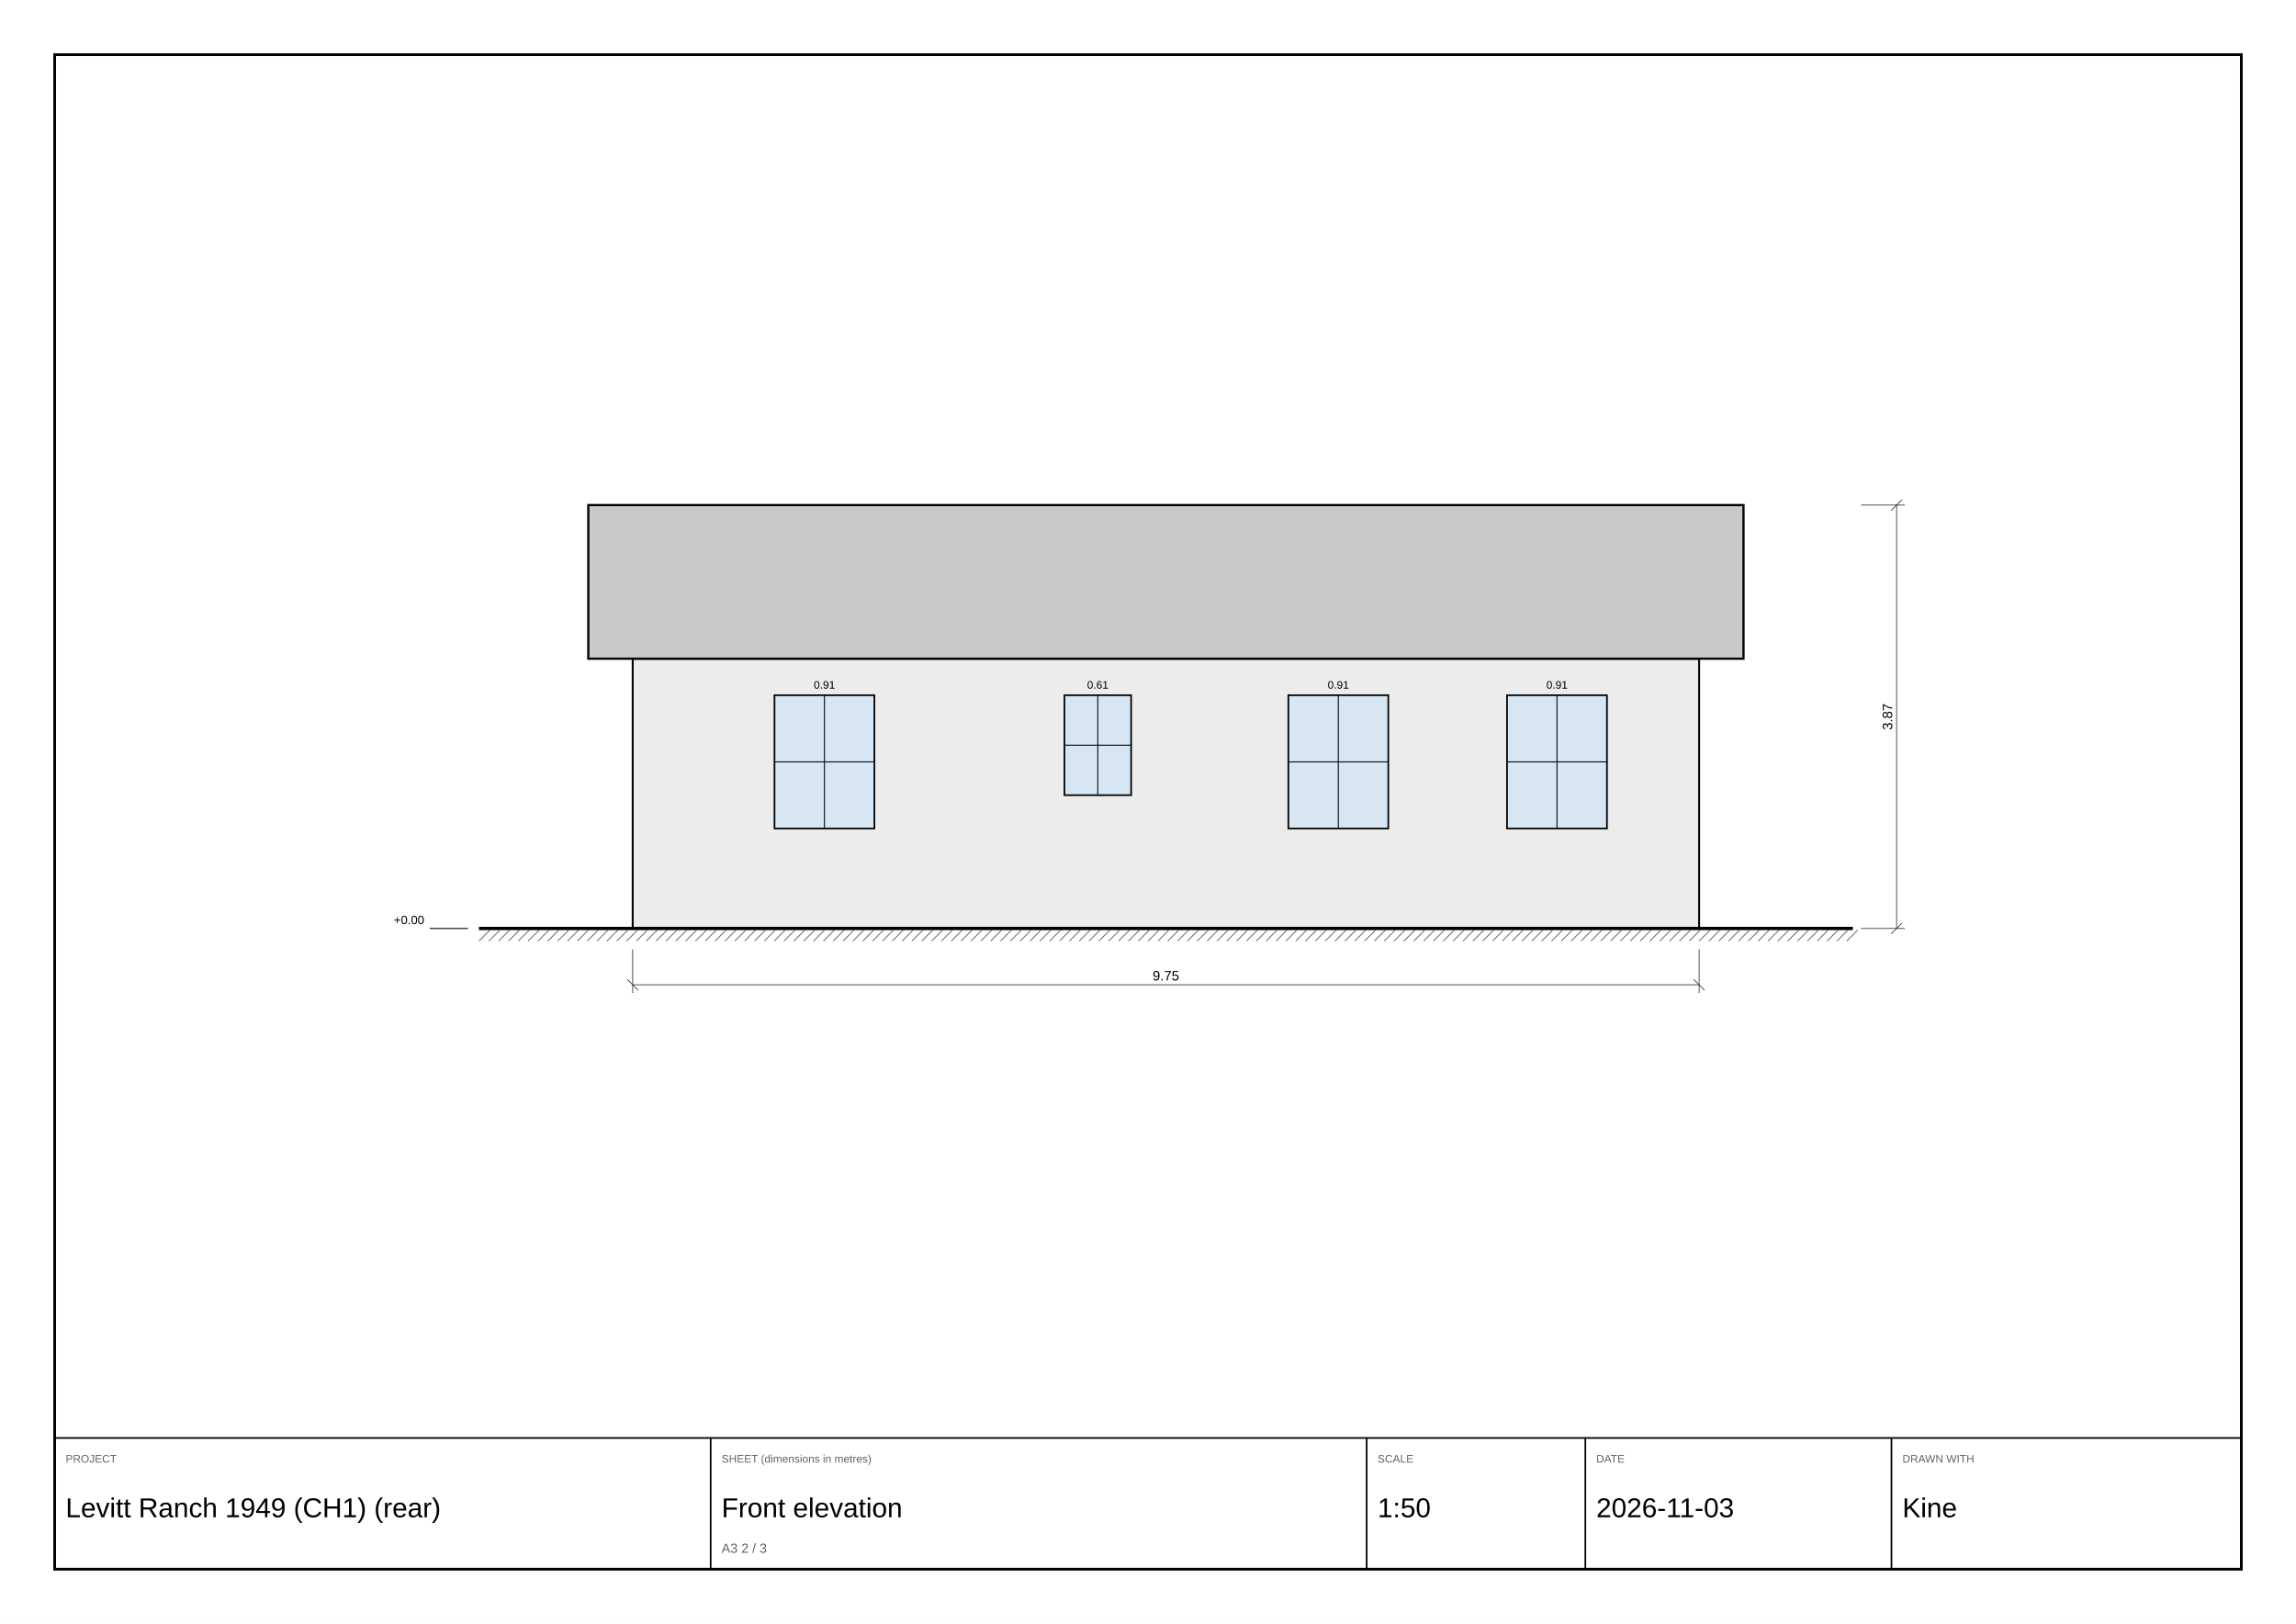
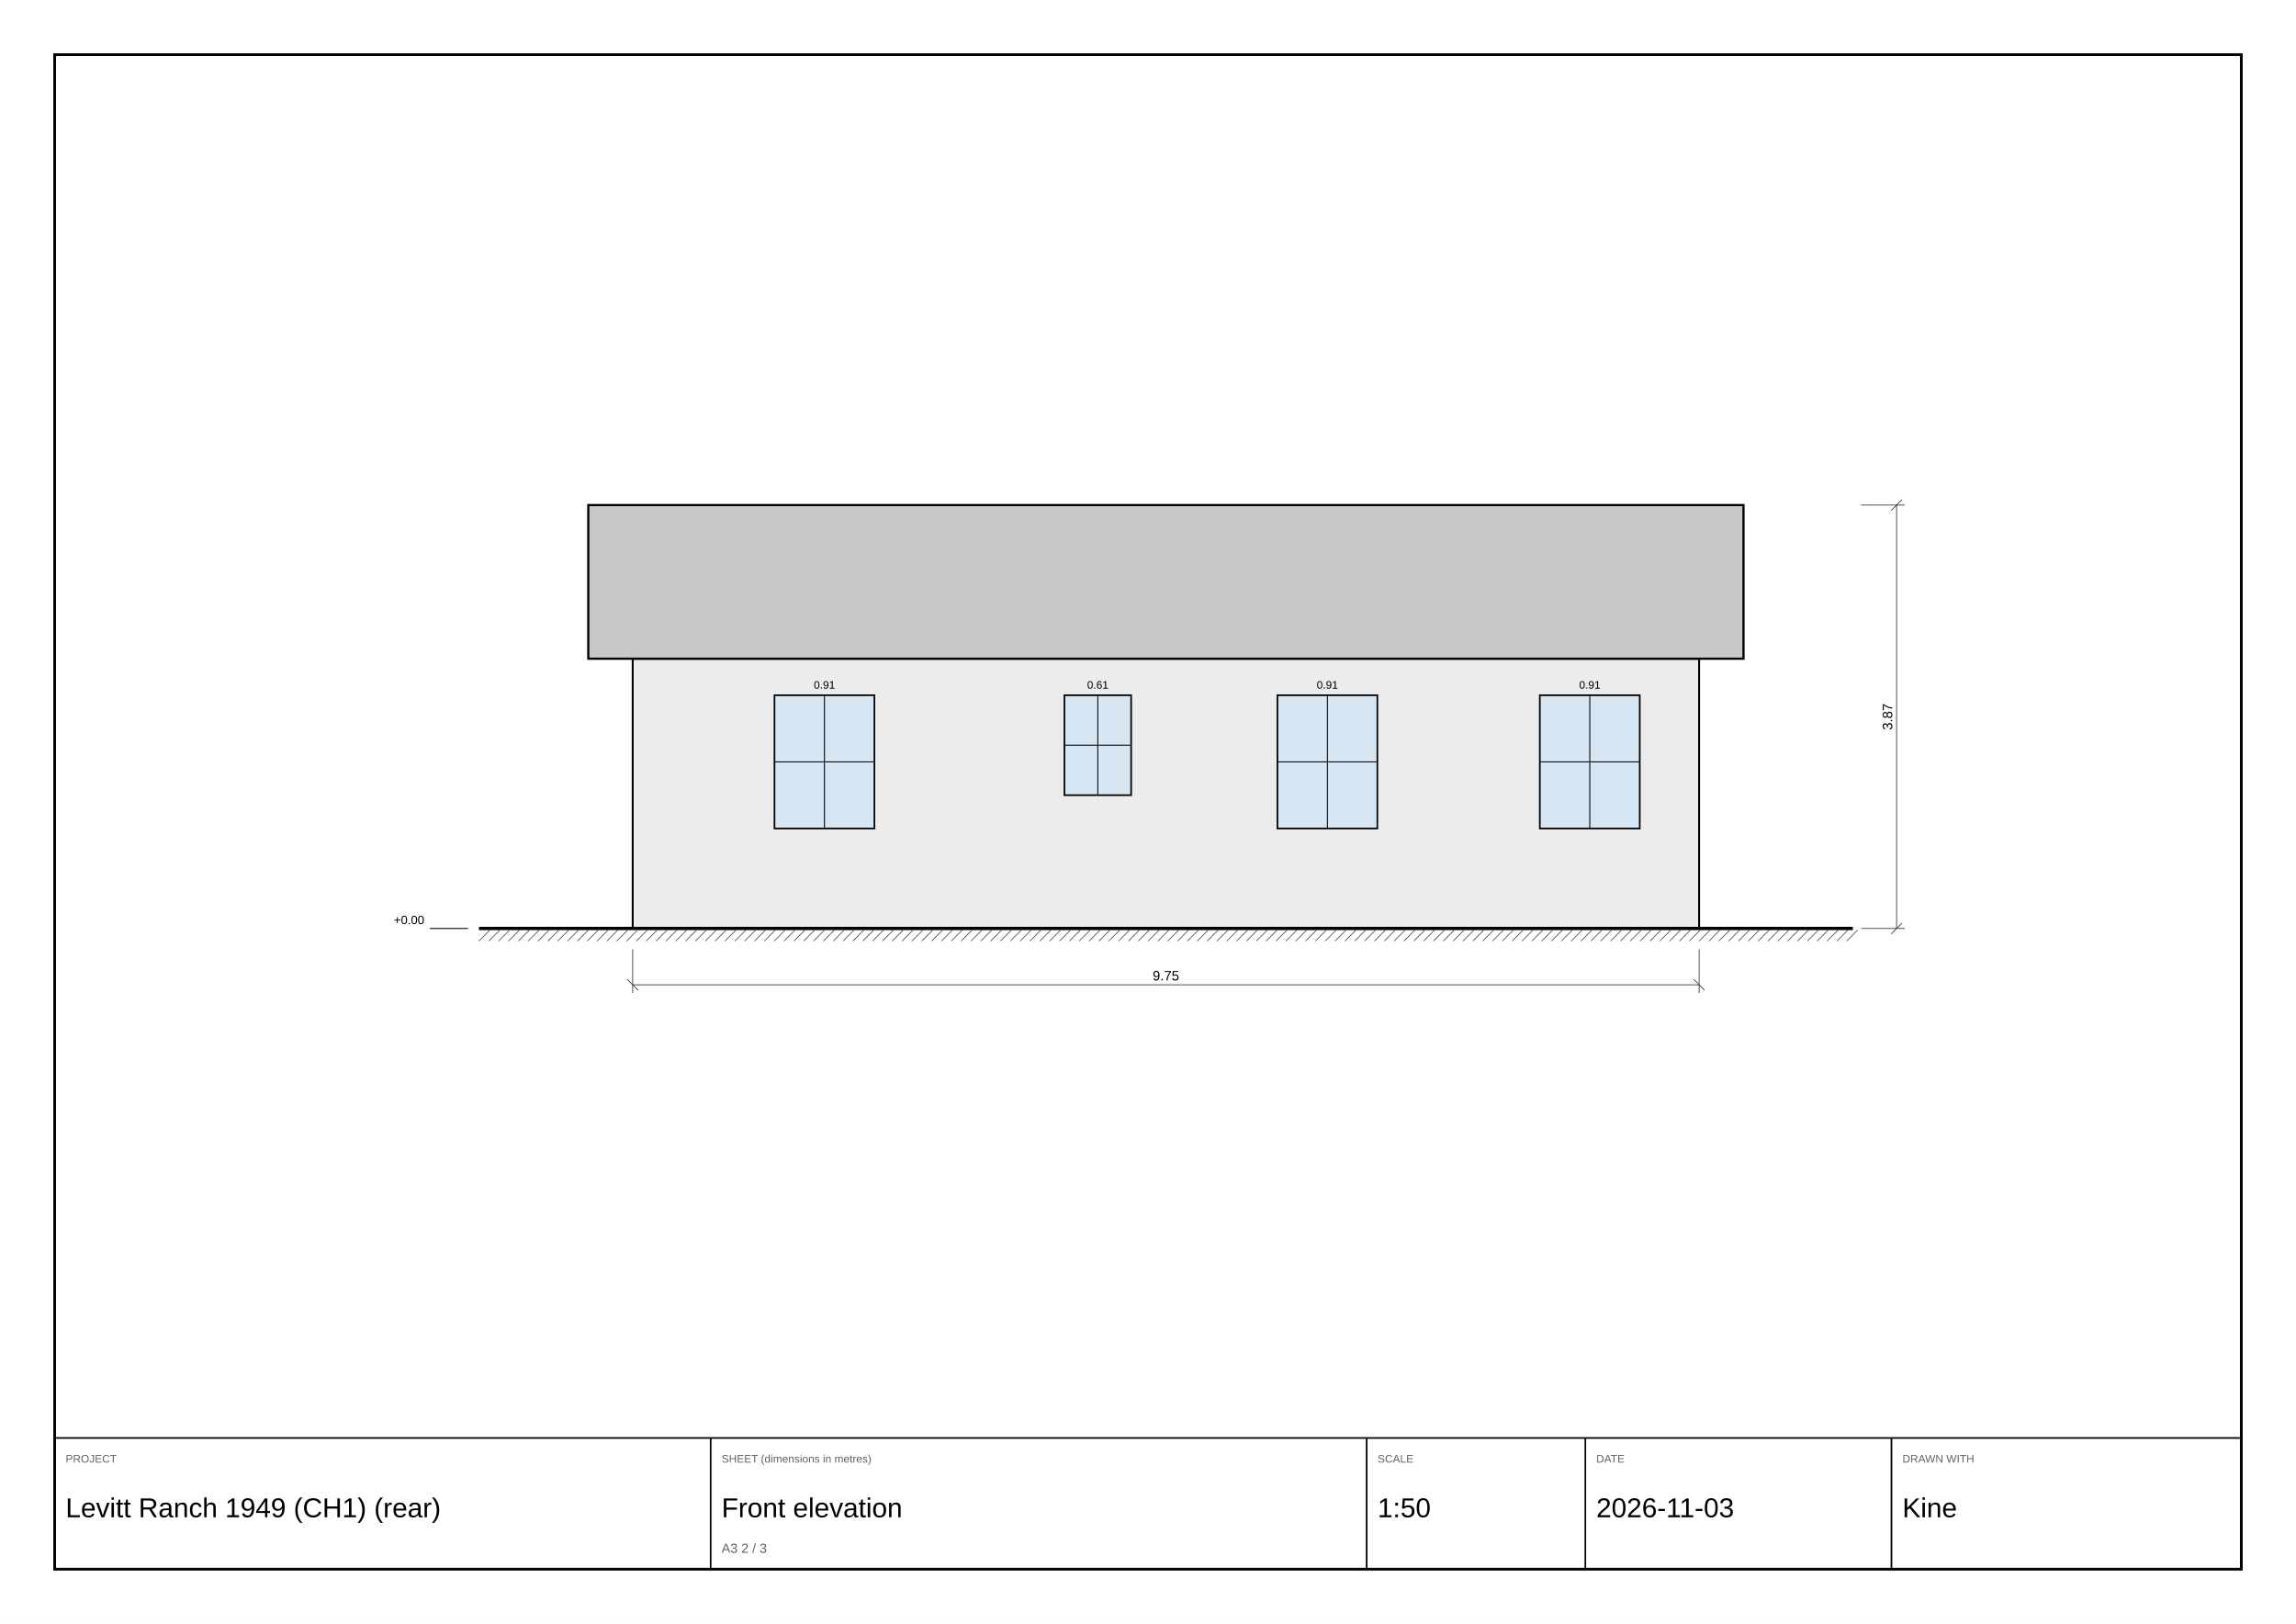
<svg xmlns="http://www.w3.org/2000/svg" width="420.0mm" height="297.0mm" viewBox="0 0 420.0 297.0">
  <rect x="0" y="0" width="420.0" height="297.0" fill="#ffffff" />
  <g id="sheet" data-paper="A3" data-scale="1:50" data-denom="50" data-mm-per-m="20.0" data-units="mm">
    <polygon class="elev-wall" data-room="r1" points="115.735,120.474 310.815,120.474 310.815,169.814 115.735,169.814" fill="#ececec" stroke="#000000" stroke-width="0.35" stroke-linejoin="miter" />
-     <polygon class="elev-window" data-id="o4" data-kind="window" data-room="r1" points="275.675,127.154 293.955,127.154 293.955,151.534 275.675,151.534" fill="#d6e6f2" stroke="#000000" stroke-width="0.3" stroke-linejoin="miter" />
-     <line class="window" data-id="o4" data-kind="window" data-room="r1" x1="284.815" y1="127.154" x2="284.815" y2="151.534" stroke="#000000" stroke-width="0.18" />
-     <line class="window" data-id="o4" data-kind="window" data-room="r1" x1="275.675" y1="139.344" x2="293.955" y2="139.344" stroke="#000000" stroke-width="0.18" />
-     <text class="dim-text" data-kind="width" data-id="o4" x="284.815" y="125.954" font-family="Arial, Helvetica, sans-serif" font-size="2.0" text-anchor="middle" fill="#000000">0.91</text>
-     <polygon class="elev-window" data-id="o5" data-kind="window" data-room="r1" points="235.675,127.154 253.955,127.154 253.955,151.534 235.675,151.534" fill="#d6e6f2" stroke="#000000" stroke-width="0.3" stroke-linejoin="miter" />
-     <line class="window" data-id="o5" data-kind="window" data-room="r1" x1="244.815" y1="127.154" x2="244.815" y2="151.534" stroke="#000000" stroke-width="0.18" />
-     <line class="window" data-id="o5" data-kind="window" data-room="r1" x1="235.675" y1="139.344" x2="253.955" y2="139.344" stroke="#000000" stroke-width="0.18" />
-     <text class="dim-text" data-kind="width" data-id="o5" x="244.815" y="125.954" font-family="Arial, Helvetica, sans-serif" font-size="2.0" text-anchor="middle" fill="#000000">0.91</text>
+     <polygon class="elev-window" data-id="o4" data-kind="window" data-room="r1" points="281.675,127.154 299.955,127.154 299.955,151.534 281.675,151.534" fill="#d6e6f2" stroke="#000000" stroke-width="0.3" stroke-linejoin="miter" />
+     <line class="window" data-id="o4" data-kind="window" data-room="r1" x1="290.815" y1="127.154" x2="290.815" y2="151.534" stroke="#000000" stroke-width="0.18" />
+     <line class="window" data-id="o4" data-kind="window" data-room="r1" x1="281.675" y1="139.344" x2="299.955" y2="139.344" stroke="#000000" stroke-width="0.18" />
+     <text class="dim-text" data-kind="width" data-id="o4" x="290.815" y="125.954" font-family="Arial, Helvetica, sans-serif" font-size="2.0" text-anchor="middle" fill="#000000">0.91</text>
+     <polygon class="elev-window" data-id="o5" data-kind="window" data-room="r1" points="233.675,127.154 251.955,127.154 251.955,151.534 233.675,151.534" fill="#d6e6f2" stroke="#000000" stroke-width="0.3" stroke-linejoin="miter" />
+     <line class="window" data-id="o5" data-kind="window" data-room="r1" x1="242.815" y1="127.154" x2="242.815" y2="151.534" stroke="#000000" stroke-width="0.18" />
+     <line class="window" data-id="o5" data-kind="window" data-room="r1" x1="233.675" y1="139.344" x2="251.955" y2="139.344" stroke="#000000" stroke-width="0.18" />
+     <text class="dim-text" data-kind="width" data-id="o5" x="242.815" y="125.954" font-family="Arial, Helvetica, sans-serif" font-size="2.0" text-anchor="middle" fill="#000000">0.91</text>
    <polygon class="elev-window" data-id="o6" data-kind="window" data-room="r1" points="194.715,127.154 206.915,127.154 206.915,145.434 194.715,145.434" fill="#d6e6f2" stroke="#000000" stroke-width="0.3" stroke-linejoin="miter" />
    <line class="window" data-id="o6" data-kind="window" data-room="r1" x1="200.815" y1="127.154" x2="200.815" y2="145.434" stroke="#000000" stroke-width="0.18" />
    <line class="window" data-id="o6" data-kind="window" data-room="r1" x1="194.715" y1="136.294" x2="206.915" y2="136.294" stroke="#000000" stroke-width="0.18" />
    <text class="dim-text" data-kind="width" data-id="o6" x="200.815" y="125.954" font-family="Arial, Helvetica, sans-serif" font-size="2.0" text-anchor="middle" fill="#000000">0.61</text>
    <polygon class="elev-window" data-id="o7" data-kind="window" data-room="r1" points="141.675,127.154 159.955,127.154 159.955,151.534 141.675,151.534" fill="#d6e6f2" stroke="#000000" stroke-width="0.3" stroke-linejoin="miter" />
    <line class="window" data-id="o7" data-kind="window" data-room="r1" x1="150.815" y1="127.154" x2="150.815" y2="151.534" stroke="#000000" stroke-width="0.18" />
    <line class="window" data-id="o7" data-kind="window" data-room="r1" x1="141.675" y1="139.344" x2="159.955" y2="139.344" stroke="#000000" stroke-width="0.18" />
    <text class="dim-text" data-kind="width" data-id="o7" x="150.815" y="125.954" font-family="Arial, Helvetica, sans-serif" font-size="2.0" text-anchor="middle" fill="#000000">0.91</text>
    <polygon class="roof" data-kind="gable" points="107.615,92.376 318.935,92.376 318.935,120.474 107.615,120.474" fill="#c8c8c8" stroke="#000000" stroke-width="0.4" stroke-linejoin="miter" />
    <line class="roof-edge" x1="107.615" y1="120.474" x2="107.615" y2="92.376" stroke="#000000" stroke-width="0.18" />
    <line class="roof-edge" x1="318.935" y1="92.376" x2="318.935" y2="120.474" stroke="#000000" stroke-width="0.18" />
    <line class="roof-edge" x1="318.935" y1="120.474" x2="107.615" y2="120.474" stroke="#000000" stroke-width="0.18" />
    <line class="roof-edge" x1="318.935" y1="92.376" x2="107.615" y2="92.376" stroke="#000000" stroke-width="0.18" />
    <line class="ground" x1="87.615" y1="169.814" x2="338.935" y2="169.814" stroke="#000000" stroke-width="0.6" />
    <line class="ground-hatch" x1="89.615" y1="170.114" x2="87.615" y2="172.114" stroke="#404040" stroke-width="0.13" />
    <line class="ground-hatch" x1="91.415" y1="170.114" x2="89.415" y2="172.114" stroke="#404040" stroke-width="0.13" />
    <line class="ground-hatch" x1="93.215" y1="170.114" x2="91.215" y2="172.114" stroke="#404040" stroke-width="0.13" />
    <line class="ground-hatch" x1="95.015" y1="170.114" x2="93.015" y2="172.114" stroke="#404040" stroke-width="0.13" />
    <line class="ground-hatch" x1="96.815" y1="170.114" x2="94.815" y2="172.114" stroke="#404040" stroke-width="0.13" />
    <line class="ground-hatch" x1="98.615" y1="170.114" x2="96.615" y2="172.114" stroke="#404040" stroke-width="0.13" />
    <line class="ground-hatch" x1="100.415" y1="170.114" x2="98.415" y2="172.114" stroke="#404040" stroke-width="0.13" />
    <line class="ground-hatch" x1="102.215" y1="170.114" x2="100.215" y2="172.114" stroke="#404040" stroke-width="0.13" />
    <line class="ground-hatch" x1="104.015" y1="170.114" x2="102.015" y2="172.114" stroke="#404040" stroke-width="0.13" />
    <line class="ground-hatch" x1="105.815" y1="170.114" x2="103.815" y2="172.114" stroke="#404040" stroke-width="0.13" />
    <line class="ground-hatch" x1="107.615" y1="170.114" x2="105.615" y2="172.114" stroke="#404040" stroke-width="0.13" />
    <line class="ground-hatch" x1="109.415" y1="170.114" x2="107.415" y2="172.114" stroke="#404040" stroke-width="0.13" />
    <line class="ground-hatch" x1="111.215" y1="170.114" x2="109.215" y2="172.114" stroke="#404040" stroke-width="0.13" />
    <line class="ground-hatch" x1="113.015" y1="170.114" x2="111.015" y2="172.114" stroke="#404040" stroke-width="0.13" />
    <line class="ground-hatch" x1="114.815" y1="170.114" x2="112.815" y2="172.114" stroke="#404040" stroke-width="0.13" />
    <line class="ground-hatch" x1="116.615" y1="170.114" x2="114.615" y2="172.114" stroke="#404040" stroke-width="0.13" />
    <line class="ground-hatch" x1="118.415" y1="170.114" x2="116.415" y2="172.114" stroke="#404040" stroke-width="0.13" />
    <line class="ground-hatch" x1="120.215" y1="170.114" x2="118.215" y2="172.114" stroke="#404040" stroke-width="0.13" />
    <line class="ground-hatch" x1="122.015" y1="170.114" x2="120.015" y2="172.114" stroke="#404040" stroke-width="0.13" />
    <line class="ground-hatch" x1="123.815" y1="170.114" x2="121.815" y2="172.114" stroke="#404040" stroke-width="0.13" />
    <line class="ground-hatch" x1="125.615" y1="170.114" x2="123.615" y2="172.114" stroke="#404040" stroke-width="0.13" />
    <line class="ground-hatch" x1="127.415" y1="170.114" x2="125.415" y2="172.114" stroke="#404040" stroke-width="0.13" />
    <line class="ground-hatch" x1="129.215" y1="170.114" x2="127.215" y2="172.114" stroke="#404040" stroke-width="0.13" />
    <line class="ground-hatch" x1="131.015" y1="170.114" x2="129.015" y2="172.114" stroke="#404040" stroke-width="0.13" />
    <line class="ground-hatch" x1="132.815" y1="170.114" x2="130.815" y2="172.114" stroke="#404040" stroke-width="0.13" />
    <line class="ground-hatch" x1="134.615" y1="170.114" x2="132.615" y2="172.114" stroke="#404040" stroke-width="0.13" />
    <line class="ground-hatch" x1="136.415" y1="170.114" x2="134.415" y2="172.114" stroke="#404040" stroke-width="0.13" />
    <line class="ground-hatch" x1="138.215" y1="170.114" x2="136.215" y2="172.114" stroke="#404040" stroke-width="0.13" />
    <line class="ground-hatch" x1="140.015" y1="170.114" x2="138.015" y2="172.114" stroke="#404040" stroke-width="0.13" />
    <line class="ground-hatch" x1="141.815" y1="170.114" x2="139.815" y2="172.114" stroke="#404040" stroke-width="0.13" />
    <line class="ground-hatch" x1="143.615" y1="170.114" x2="141.615" y2="172.114" stroke="#404040" stroke-width="0.13" />
    <line class="ground-hatch" x1="145.415" y1="170.114" x2="143.415" y2="172.114" stroke="#404040" stroke-width="0.13" />
    <line class="ground-hatch" x1="147.215" y1="170.114" x2="145.215" y2="172.114" stroke="#404040" stroke-width="0.13" />
    <line class="ground-hatch" x1="149.015" y1="170.114" x2="147.015" y2="172.114" stroke="#404040" stroke-width="0.13" />
    <line class="ground-hatch" x1="150.815" y1="170.114" x2="148.815" y2="172.114" stroke="#404040" stroke-width="0.13" />
    <line class="ground-hatch" x1="152.615" y1="170.114" x2="150.615" y2="172.114" stroke="#404040" stroke-width="0.13" />
    <line class="ground-hatch" x1="154.415" y1="170.114" x2="152.415" y2="172.114" stroke="#404040" stroke-width="0.13" />
    <line class="ground-hatch" x1="156.215" y1="170.114" x2="154.215" y2="172.114" stroke="#404040" stroke-width="0.13" />
    <line class="ground-hatch" x1="158.015" y1="170.114" x2="156.015" y2="172.114" stroke="#404040" stroke-width="0.13" />
    <line class="ground-hatch" x1="159.815" y1="170.114" x2="157.815" y2="172.114" stroke="#404040" stroke-width="0.13" />
    <line class="ground-hatch" x1="161.615" y1="170.114" x2="159.615" y2="172.114" stroke="#404040" stroke-width="0.13" />
    <line class="ground-hatch" x1="163.415" y1="170.114" x2="161.415" y2="172.114" stroke="#404040" stroke-width="0.13" />
    <line class="ground-hatch" x1="165.215" y1="170.114" x2="163.215" y2="172.114" stroke="#404040" stroke-width="0.13" />
    <line class="ground-hatch" x1="167.015" y1="170.114" x2="165.015" y2="172.114" stroke="#404040" stroke-width="0.13" />
    <line class="ground-hatch" x1="168.815" y1="170.114" x2="166.815" y2="172.114" stroke="#404040" stroke-width="0.13" />
    <line class="ground-hatch" x1="170.615" y1="170.114" x2="168.615" y2="172.114" stroke="#404040" stroke-width="0.13" />
    <line class="ground-hatch" x1="172.415" y1="170.114" x2="170.415" y2="172.114" stroke="#404040" stroke-width="0.13" />
    <line class="ground-hatch" x1="174.215" y1="170.114" x2="172.215" y2="172.114" stroke="#404040" stroke-width="0.13" />
    <line class="ground-hatch" x1="176.015" y1="170.114" x2="174.015" y2="172.114" stroke="#404040" stroke-width="0.13" />
    <line class="ground-hatch" x1="177.815" y1="170.114" x2="175.815" y2="172.114" stroke="#404040" stroke-width="0.13" />
    <line class="ground-hatch" x1="179.615" y1="170.114" x2="177.615" y2="172.114" stroke="#404040" stroke-width="0.13" />
    <line class="ground-hatch" x1="181.415" y1="170.114" x2="179.415" y2="172.114" stroke="#404040" stroke-width="0.13" />
    <line class="ground-hatch" x1="183.215" y1="170.114" x2="181.215" y2="172.114" stroke="#404040" stroke-width="0.13" />
    <line class="ground-hatch" x1="185.015" y1="170.114" x2="183.015" y2="172.114" stroke="#404040" stroke-width="0.13" />
    <line class="ground-hatch" x1="186.815" y1="170.114" x2="184.815" y2="172.114" stroke="#404040" stroke-width="0.13" />
    <line class="ground-hatch" x1="188.615" y1="170.114" x2="186.615" y2="172.114" stroke="#404040" stroke-width="0.13" />
    <line class="ground-hatch" x1="190.415" y1="170.114" x2="188.415" y2="172.114" stroke="#404040" stroke-width="0.13" />
    <line class="ground-hatch" x1="192.215" y1="170.114" x2="190.215" y2="172.114" stroke="#404040" stroke-width="0.13" />
    <line class="ground-hatch" x1="194.015" y1="170.114" x2="192.015" y2="172.114" stroke="#404040" stroke-width="0.13" />
    <line class="ground-hatch" x1="195.815" y1="170.114" x2="193.815" y2="172.114" stroke="#404040" stroke-width="0.13" />
    <line class="ground-hatch" x1="197.615" y1="170.114" x2="195.615" y2="172.114" stroke="#404040" stroke-width="0.13" />
    <line class="ground-hatch" x1="199.415" y1="170.114" x2="197.415" y2="172.114" stroke="#404040" stroke-width="0.13" />
    <line class="ground-hatch" x1="201.215" y1="170.114" x2="199.215" y2="172.114" stroke="#404040" stroke-width="0.13" />
    <line class="ground-hatch" x1="203.015" y1="170.114" x2="201.015" y2="172.114" stroke="#404040" stroke-width="0.13" />
    <line class="ground-hatch" x1="204.815" y1="170.114" x2="202.815" y2="172.114" stroke="#404040" stroke-width="0.13" />
    <line class="ground-hatch" x1="206.615" y1="170.114" x2="204.615" y2="172.114" stroke="#404040" stroke-width="0.13" />
    <line class="ground-hatch" x1="208.415" y1="170.114" x2="206.415" y2="172.114" stroke="#404040" stroke-width="0.13" />
    <line class="ground-hatch" x1="210.215" y1="170.114" x2="208.215" y2="172.114" stroke="#404040" stroke-width="0.13" />
    <line class="ground-hatch" x1="212.015" y1="170.114" x2="210.015" y2="172.114" stroke="#404040" stroke-width="0.13" />
    <line class="ground-hatch" x1="213.815" y1="170.114" x2="211.815" y2="172.114" stroke="#404040" stroke-width="0.13" />
    <line class="ground-hatch" x1="215.615" y1="170.114" x2="213.615" y2="172.114" stroke="#404040" stroke-width="0.13" />
    <line class="ground-hatch" x1="217.415" y1="170.114" x2="215.415" y2="172.114" stroke="#404040" stroke-width="0.13" />
    <line class="ground-hatch" x1="219.215" y1="170.114" x2="217.215" y2="172.114" stroke="#404040" stroke-width="0.13" />
    <line class="ground-hatch" x1="221.015" y1="170.114" x2="219.015" y2="172.114" stroke="#404040" stroke-width="0.13" />
    <line class="ground-hatch" x1="222.815" y1="170.114" x2="220.815" y2="172.114" stroke="#404040" stroke-width="0.13" />
    <line class="ground-hatch" x1="224.615" y1="170.114" x2="222.615" y2="172.114" stroke="#404040" stroke-width="0.13" />
    <line class="ground-hatch" x1="226.415" y1="170.114" x2="224.415" y2="172.114" stroke="#404040" stroke-width="0.13" />
    <line class="ground-hatch" x1="228.215" y1="170.114" x2="226.215" y2="172.114" stroke="#404040" stroke-width="0.13" />
    <line class="ground-hatch" x1="230.015" y1="170.114" x2="228.015" y2="172.114" stroke="#404040" stroke-width="0.13" />
    <line class="ground-hatch" x1="231.815" y1="170.114" x2="229.815" y2="172.114" stroke="#404040" stroke-width="0.13" />
    <line class="ground-hatch" x1="233.615" y1="170.114" x2="231.615" y2="172.114" stroke="#404040" stroke-width="0.13" />
    <line class="ground-hatch" x1="235.415" y1="170.114" x2="233.415" y2="172.114" stroke="#404040" stroke-width="0.13" />
    <line class="ground-hatch" x1="237.215" y1="170.114" x2="235.215" y2="172.114" stroke="#404040" stroke-width="0.13" />
    <line class="ground-hatch" x1="239.015" y1="170.114" x2="237.015" y2="172.114" stroke="#404040" stroke-width="0.13" />
    <line class="ground-hatch" x1="240.815" y1="170.114" x2="238.815" y2="172.114" stroke="#404040" stroke-width="0.13" />
    <line class="ground-hatch" x1="242.615" y1="170.114" x2="240.615" y2="172.114" stroke="#404040" stroke-width="0.13" />
    <line class="ground-hatch" x1="244.415" y1="170.114" x2="242.415" y2="172.114" stroke="#404040" stroke-width="0.13" />
    <line class="ground-hatch" x1="246.215" y1="170.114" x2="244.215" y2="172.114" stroke="#404040" stroke-width="0.13" />
    <line class="ground-hatch" x1="248.015" y1="170.114" x2="246.015" y2="172.114" stroke="#404040" stroke-width="0.13" />
    <line class="ground-hatch" x1="249.815" y1="170.114" x2="247.815" y2="172.114" stroke="#404040" stroke-width="0.13" />
    <line class="ground-hatch" x1="251.615" y1="170.114" x2="249.615" y2="172.114" stroke="#404040" stroke-width="0.13" />
    <line class="ground-hatch" x1="253.415" y1="170.114" x2="251.415" y2="172.114" stroke="#404040" stroke-width="0.13" />
    <line class="ground-hatch" x1="255.215" y1="170.114" x2="253.215" y2="172.114" stroke="#404040" stroke-width="0.13" />
    <line class="ground-hatch" x1="257.015" y1="170.114" x2="255.015" y2="172.114" stroke="#404040" stroke-width="0.13" />
    <line class="ground-hatch" x1="258.815" y1="170.114" x2="256.815" y2="172.114" stroke="#404040" stroke-width="0.13" />
    <line class="ground-hatch" x1="260.615" y1="170.114" x2="258.615" y2="172.114" stroke="#404040" stroke-width="0.13" />
    <line class="ground-hatch" x1="262.415" y1="170.114" x2="260.415" y2="172.114" stroke="#404040" stroke-width="0.13" />
    <line class="ground-hatch" x1="264.215" y1="170.114" x2="262.215" y2="172.114" stroke="#404040" stroke-width="0.13" />
    <line class="ground-hatch" x1="266.015" y1="170.114" x2="264.015" y2="172.114" stroke="#404040" stroke-width="0.13" />
    <line class="ground-hatch" x1="267.815" y1="170.114" x2="265.815" y2="172.114" stroke="#404040" stroke-width="0.13" />
    <line class="ground-hatch" x1="269.615" y1="170.114" x2="267.615" y2="172.114" stroke="#404040" stroke-width="0.13" />
    <line class="ground-hatch" x1="271.415" y1="170.114" x2="269.415" y2="172.114" stroke="#404040" stroke-width="0.13" />
    <line class="ground-hatch" x1="273.215" y1="170.114" x2="271.215" y2="172.114" stroke="#404040" stroke-width="0.13" />
    <line class="ground-hatch" x1="275.015" y1="170.114" x2="273.015" y2="172.114" stroke="#404040" stroke-width="0.13" />
    <line class="ground-hatch" x1="276.815" y1="170.114" x2="274.815" y2="172.114" stroke="#404040" stroke-width="0.13" />
    <line class="ground-hatch" x1="278.615" y1="170.114" x2="276.615" y2="172.114" stroke="#404040" stroke-width="0.13" />
    <line class="ground-hatch" x1="280.415" y1="170.114" x2="278.415" y2="172.114" stroke="#404040" stroke-width="0.13" />
    <line class="ground-hatch" x1="282.215" y1="170.114" x2="280.215" y2="172.114" stroke="#404040" stroke-width="0.13" />
    <line class="ground-hatch" x1="284.015" y1="170.114" x2="282.015" y2="172.114" stroke="#404040" stroke-width="0.13" />
    <line class="ground-hatch" x1="285.815" y1="170.114" x2="283.815" y2="172.114" stroke="#404040" stroke-width="0.13" />
    <line class="ground-hatch" x1="287.615" y1="170.114" x2="285.615" y2="172.114" stroke="#404040" stroke-width="0.13" />
    <line class="ground-hatch" x1="289.415" y1="170.114" x2="287.415" y2="172.114" stroke="#404040" stroke-width="0.13" />
    <line class="ground-hatch" x1="291.215" y1="170.114" x2="289.215" y2="172.114" stroke="#404040" stroke-width="0.13" />
    <line class="ground-hatch" x1="293.015" y1="170.114" x2="291.015" y2="172.114" stroke="#404040" stroke-width="0.13" />
    <line class="ground-hatch" x1="294.815" y1="170.114" x2="292.815" y2="172.114" stroke="#404040" stroke-width="0.13" />
    <line class="ground-hatch" x1="296.615" y1="170.114" x2="294.615" y2="172.114" stroke="#404040" stroke-width="0.13" />
    <line class="ground-hatch" x1="298.415" y1="170.114" x2="296.415" y2="172.114" stroke="#404040" stroke-width="0.13" />
    <line class="ground-hatch" x1="300.215" y1="170.114" x2="298.215" y2="172.114" stroke="#404040" stroke-width="0.13" />
    <line class="ground-hatch" x1="302.015" y1="170.114" x2="300.015" y2="172.114" stroke="#404040" stroke-width="0.13" />
    <line class="ground-hatch" x1="303.815" y1="170.114" x2="301.815" y2="172.114" stroke="#404040" stroke-width="0.13" />
    <line class="ground-hatch" x1="305.615" y1="170.114" x2="303.615" y2="172.114" stroke="#404040" stroke-width="0.13" />
    <line class="ground-hatch" x1="307.415" y1="170.114" x2="305.415" y2="172.114" stroke="#404040" stroke-width="0.13" />
    <line class="ground-hatch" x1="309.215" y1="170.114" x2="307.215" y2="172.114" stroke="#404040" stroke-width="0.13" />
    <line class="ground-hatch" x1="311.015" y1="170.114" x2="309.015" y2="172.114" stroke="#404040" stroke-width="0.13" />
    <line class="ground-hatch" x1="312.815" y1="170.114" x2="310.815" y2="172.114" stroke="#404040" stroke-width="0.13" />
    <line class="ground-hatch" x1="314.615" y1="170.114" x2="312.615" y2="172.114" stroke="#404040" stroke-width="0.13" />
    <line class="ground-hatch" x1="316.415" y1="170.114" x2="314.415" y2="172.114" stroke="#404040" stroke-width="0.13" />
    <line class="ground-hatch" x1="318.215" y1="170.114" x2="316.215" y2="172.114" stroke="#404040" stroke-width="0.13" />
    <line class="ground-hatch" x1="320.015" y1="170.114" x2="318.015" y2="172.114" stroke="#404040" stroke-width="0.13" />
    <line class="ground-hatch" x1="321.815" y1="170.114" x2="319.815" y2="172.114" stroke="#404040" stroke-width="0.13" />
    <line class="ground-hatch" x1="323.615" y1="170.114" x2="321.615" y2="172.114" stroke="#404040" stroke-width="0.13" />
    <line class="ground-hatch" x1="325.415" y1="170.114" x2="323.415" y2="172.114" stroke="#404040" stroke-width="0.13" />
    <line class="ground-hatch" x1="327.215" y1="170.114" x2="325.215" y2="172.114" stroke="#404040" stroke-width="0.13" />
    <line class="ground-hatch" x1="329.015" y1="170.114" x2="327.015" y2="172.114" stroke="#404040" stroke-width="0.13" />
    <line class="ground-hatch" x1="330.815" y1="170.114" x2="328.815" y2="172.114" stroke="#404040" stroke-width="0.13" />
    <line class="ground-hatch" x1="332.615" y1="170.114" x2="330.615" y2="172.114" stroke="#404040" stroke-width="0.13" />
    <line class="ground-hatch" x1="334.415" y1="170.114" x2="332.415" y2="172.114" stroke="#404040" stroke-width="0.13" />
    <line class="ground-hatch" x1="336.215" y1="170.114" x2="334.215" y2="172.114" stroke="#404040" stroke-width="0.13" />
    <line class="ground-hatch" x1="338.015" y1="170.114" x2="336.015" y2="172.114" stroke="#404040" stroke-width="0.13" />
    <line class="ground-hatch" x1="339.815" y1="170.114" x2="337.815" y2="172.114" stroke="#404040" stroke-width="0.13" />
    <line class="dim" x1="115.735" y1="173.614" x2="115.735" y2="181.614" stroke="#202020" stroke-width="0.13" />
    <line class="dim" x1="310.815" y1="173.614" x2="310.815" y2="181.614" stroke="#202020" stroke-width="0.13" />
    <line class="dim" x1="115.735" y1="180.114" x2="310.815" y2="180.114" stroke="#202020" stroke-width="0.13" />
    <line class="dim" x1="114.745" y1="179.124" x2="116.725" y2="181.104" stroke="#202020" stroke-width="0.13" />
    <line class="dim" x1="309.825" y1="179.124" x2="311.805" y2="181.104" stroke="#202020" stroke-width="0.13" />
    <text class="dim-text" data-kind="overall" data-axis="u" x="213.275" y="179.314" font-family="Arial, Helvetica, sans-serif" font-size="2.5" text-anchor="middle" fill="#000000">9.75</text>
    <line class="dim" x1="340.435" y1="169.814" x2="348.435" y2="169.814" stroke="#202020" stroke-width="0.13" />
    <line class="dim" x1="340.435" y1="92.376" x2="348.435" y2="92.376" stroke="#202020" stroke-width="0.13" />
    <line class="dim" x1="346.935" y1="169.814" x2="346.935" y2="92.376" stroke="#202020" stroke-width="0.13" />
    <line class="dim" x1="345.945" y1="170.804" x2="347.925" y2="168.824" stroke="#202020" stroke-width="0.13" />
    <line class="dim" x1="345.945" y1="93.366" x2="347.925" y2="91.386" stroke="#202020" stroke-width="0.13" />
    <text class="dim-text" data-kind="overall" data-axis="y" x="346.135" y="131.095" font-family="Arial, Helvetica, sans-serif" font-size="2.5" text-anchor="middle" fill="#000000" transform="rotate(-90.0 346.135 131.095)">3.87</text>
    <line class="level" x1="78.615" y1="169.814" x2="85.615" y2="169.814" stroke="#000000" stroke-width="0.18" />
    <text class="text" data-kind="level" x="77.615" y="169.014" font-family="Arial, Helvetica, sans-serif" font-size="2.2" text-anchor="end" fill="#000000">+0.00</text>
    <polygon class="border" points="10.0,10.0 410.0,10.0 410.0,287.0 10.0,287.0" fill="none" stroke="#000000" stroke-width="0.5" stroke-linejoin="miter" />
    <line class="title" x1="10.0" y1="263.0" x2="410.0" y2="263.0" stroke="#000000" stroke-width="0.3" />
    <text class="title-label" x="12.0" y="267.5" font-family="Arial, Helvetica, sans-serif" font-size="2.0" text-anchor="start" fill="#606060">PROJECT</text>
    <text class="title-text" data-field="project" x="12.0" y="277.5" font-family="Arial, Helvetica, sans-serif" font-size="5.0" text-anchor="start" fill="#000000">Levitt Ranch 1949 (CH1) (rear)</text>
    <line class="title" x1="130.0" y1="263.0" x2="130.0" y2="287.0" stroke="#000000" stroke-width="0.3" />
    <text class="title-label" x="132.0" y="267.5" font-family="Arial, Helvetica, sans-serif" font-size="2.0" text-anchor="start" fill="#606060">SHEET  (dimensions in metres)</text>
    <text class="title-text" data-field="sheet" x="132.0" y="277.5" font-family="Arial, Helvetica, sans-serif" font-size="5.0" text-anchor="start" fill="#000000">Front elevation</text>
    <text class="title-label" data-field="size" x="132.0" y="284.0" font-family="Arial, Helvetica, sans-serif" font-size="2.4" text-anchor="start" fill="#606060">A3   2 / 3</text>
    <line class="title" x1="250.0" y1="263.0" x2="250.0" y2="287.0" stroke="#000000" stroke-width="0.3" />
    <text class="title-label" x="252.0" y="267.5" font-family="Arial, Helvetica, sans-serif" font-size="2.0" text-anchor="start" fill="#606060">SCALE</text>
    <text class="title-text" data-field="scale" x="252.0" y="277.5" font-family="Arial, Helvetica, sans-serif" font-size="5.0" text-anchor="start" fill="#000000">1:50</text>
    <line class="title" x1="290.0" y1="263.0" x2="290.0" y2="287.0" stroke="#000000" stroke-width="0.3" />
    <text class="title-label" x="292.0" y="267.5" font-family="Arial, Helvetica, sans-serif" font-size="2.0" text-anchor="start" fill="#606060">DATE</text>
    <text class="title-text" data-field="date" x="292.0" y="277.5" font-family="Arial, Helvetica, sans-serif" font-size="5.0" text-anchor="start" fill="#000000">2026-11-03</text>
    <line class="title" x1="346.0" y1="263.0" x2="346.0" y2="287.0" stroke="#000000" stroke-width="0.3" />
    <text class="title-label" x="348.0" y="267.5" font-family="Arial, Helvetica, sans-serif" font-size="2.0" text-anchor="start" fill="#606060">DRAWN WITH</text>
    <text class="title-text" data-field="drawn" x="348.0" y="277.5" font-family="Arial, Helvetica, sans-serif" font-size="5.0" text-anchor="start" fill="#000000">Kine</text>
  </g>
</svg>
